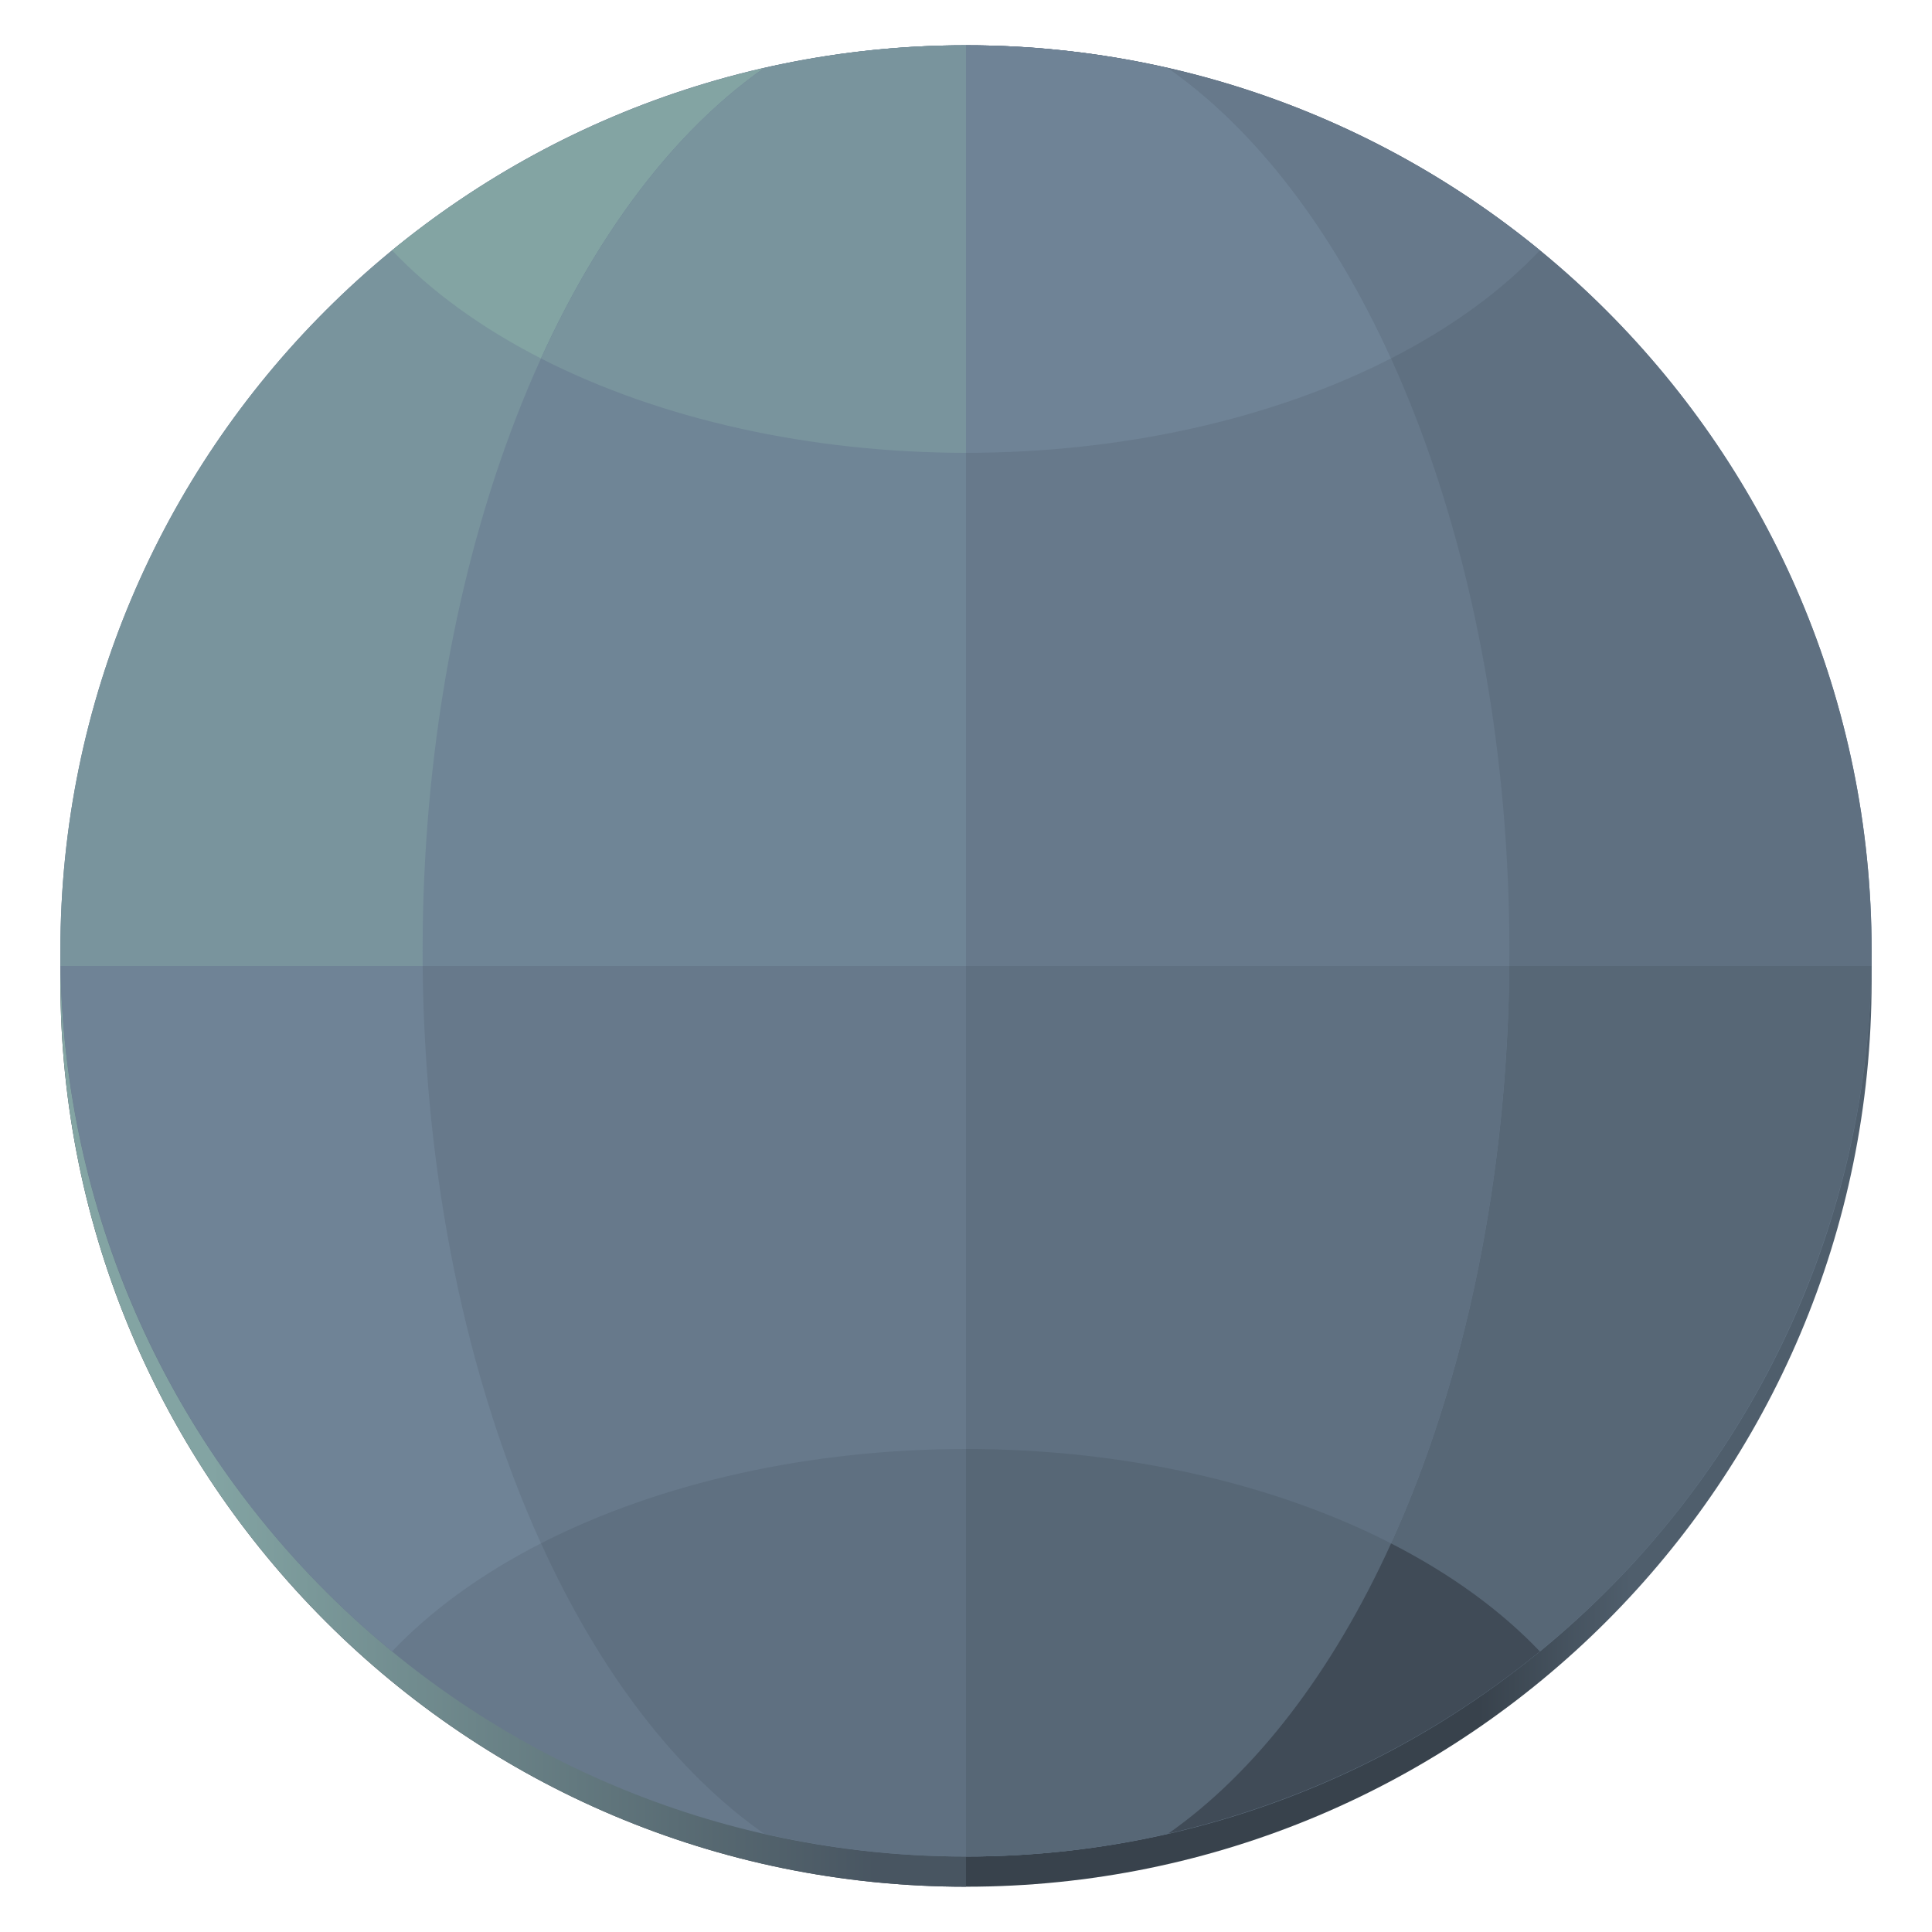
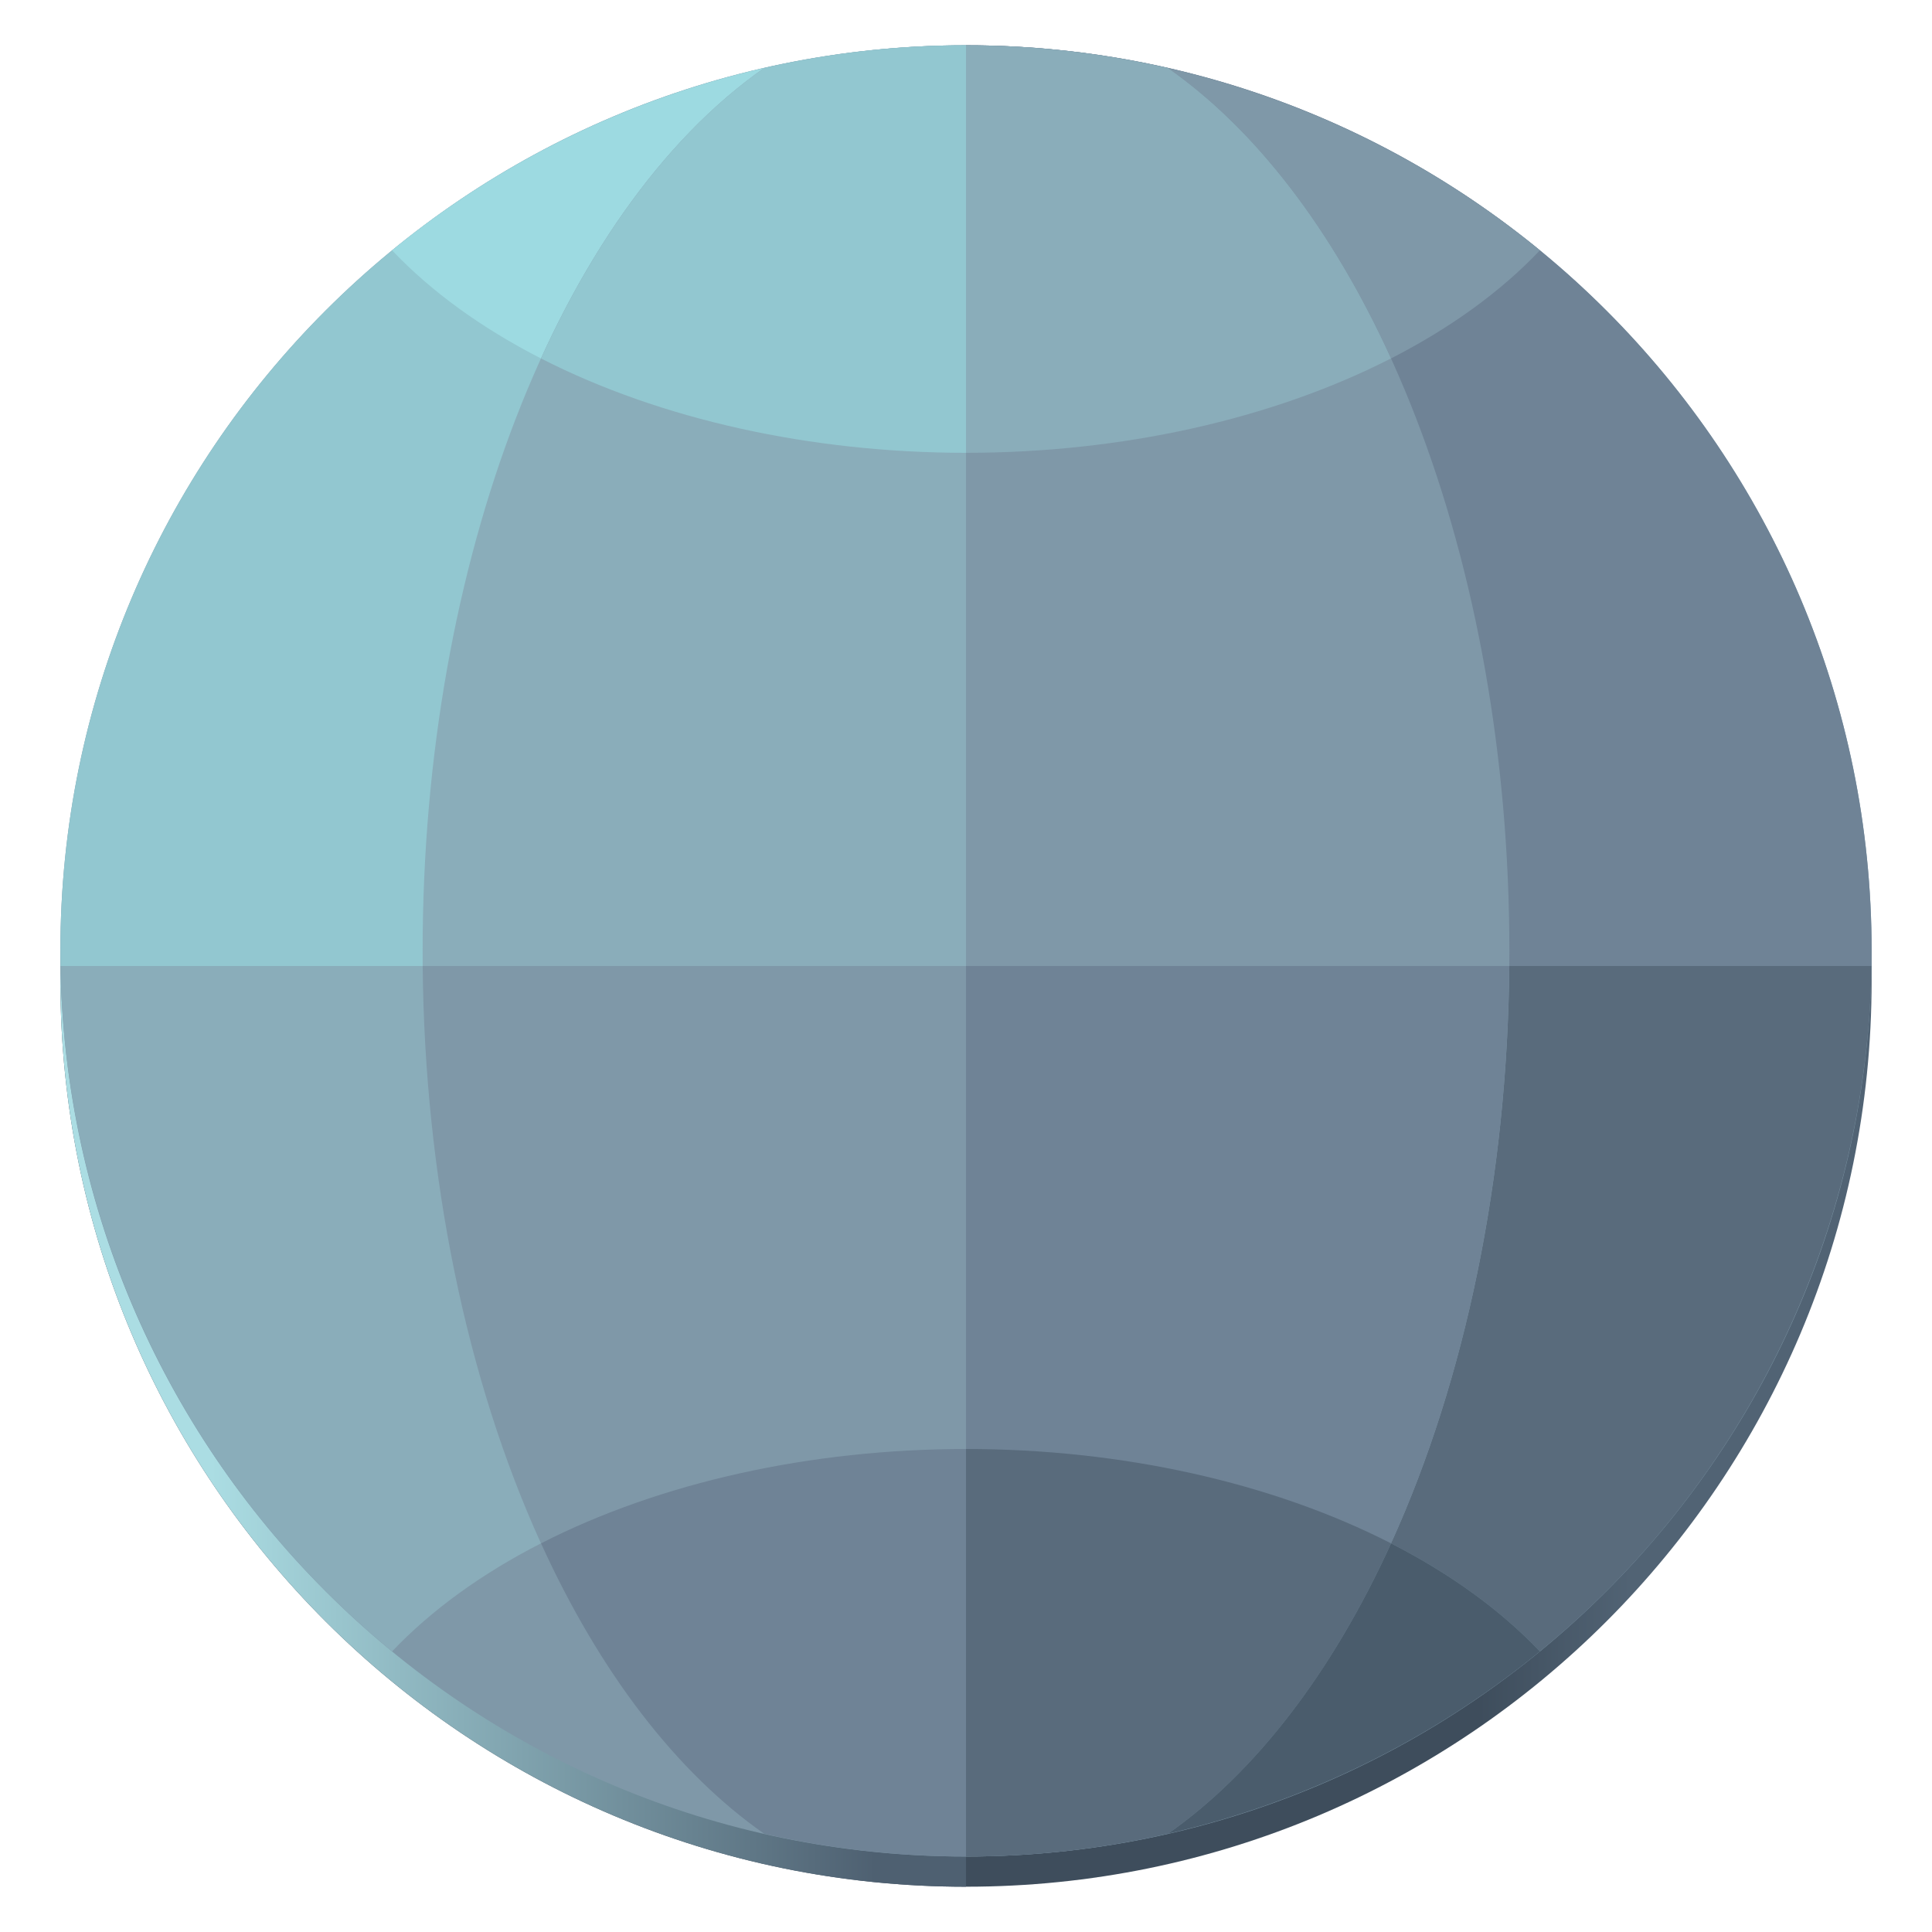
<svg xmlns="http://www.w3.org/2000/svg" height="128px" viewBox="0 0 128 128" width="128px" version="1.1" id="svg28">
  <defs id="defs28" />
  <linearGradient id="a" gradientUnits="userSpaceOnUse" x1="98" x2="108" y1="112" y2="112">
-     <stop offset="0" stop-color="#38424c" id="stop1" />
-     <stop offset="1" stop-color="#4f5e6c" id="stop2" />
+     <stop offset="0" stop-color="#3e4d5c" id="stop1" />
+     <stop offset="1" stop-color="#516374" id="stop2" />
  </linearGradient>
  <linearGradient id="b" gradientTransform="matrix(0 -1 1 0 -157 121)" gradientUnits="userSpaceOnUse" x1="1" x2="1" y1="215" y2="171">
-     <stop offset="0" stop-color="#485561" id="stop3" />
-     <stop offset="1" stop-color="#89eda9" id="stop4" style="stop-color:#83a4a3;stop-opacity:1;" />
+     <stop offset="0" stop-color="#4e6071" id="stop3" />
+     <stop offset="1" stop-color="#abdde3" id="stop4" style="stop-color:#abdde3;stop-opacity:1;" />
  </linearGradient>
  <filter id="c" height="1" width="1" x="0" y="0">
    <feColorMatrix in="SourceGraphic" type="matrix" values="0 0 0 0 1 0 0 0 0 1 0 0 0 0 1 0 0 0 1 0" id="feColorMatrix4" />
  </filter>
  <mask id="d">
    <g filter="url(#c)" id="g4">
      <rect fill-opacity="0.5" height="128" width="128" id="rect4" />
    </g>
  </mask>
  <clipPath id="e">
    <rect height="152" width="192" id="rect5" />
  </clipPath>
  <mask id="f">
    <g filter="url(#c)" id="g6">
      <rect fill-opacity="0.5" height="128" width="128" id="rect6" />
    </g>
  </mask>
  <clipPath id="g">
    <rect height="152" width="192" id="rect7" />
  </clipPath>
  <mask id="h">
    <g filter="url(#c)" id="g8">
      <rect fill-opacity="0.5" height="128" width="128" id="rect8" />
    </g>
  </mask>
  <clipPath id="i">
    <rect height="152" width="192" id="rect9" />
  </clipPath>
  <path d="m 64 5 c 33.137 0 60 26.863 60 60 s -26.863 60 -60 60 s -60 -26.863 -60 -60 s 26.863 -60 60 -60 z m 0 0" fill="url(#a)" id="path9" />
  <path d="m 64 5 c -33.137 0 -60 26.863 -60 60 s 26.863 60 60 60 z m 0 0" fill="url(#b)" id="path10" />
-   <path d="m 124 63 c 0 33.137 -26.863 60 -60 60 s -60 -26.863 -60 -60 s 26.863 -60 60 -60 s 60 26.863 60 60 z m 0 0" fill="#67798b" id="path11" />
-   <path d="m 28.004 64 c 0.125 13.914 2.883 27.367 7.836 38.25 c -3.941 2.016 -7.281 4.441 -9.863 7.16 c -13.641 -11.172 -21.676 -27.781 -21.969 -45.41 z m 0 0" fill="#6F8396" id="path12" />
-   <path d="m 64 96 v 27 c -4.5 0 -8.988 -0.508 -13.375 -1.512 c -5.801 -4.059 -10.895 -10.691 -14.781 -19.238 c 7.902 -4.039 17.867 -6.25 28.156 -6.25 z m 0 0" fill="#5f7081" id="path13" />
-   <path d="m 99.996 64 c -0.125 13.914 -2.883 27.367 -7.84 38.25 c 3.945 2.016 7.281 4.441 9.863 7.16 c 13.641 -11.172 21.676 -27.781 21.973 -45.41 z m 0 0" fill="#576776" id="path14" />
-   <path d="m 64 64 v 59 c 4.5 0 8.988 -0.508 13.375 -1.512 c 13.473 -9.434 22.391 -32.098 22.621 -57.488 z m 0 0" fill="#5f7081" id="path15" />
-   <path d="m 64 96 v 27 c 4.5 0 8.988 -0.508 13.375 -1.512 c 5.801 -4.059 10.895 -10.691 14.781 -19.238 c -7.902 -4.039 -17.867 -6.25 -28.156 -6.25 z m 0 0" fill="#576776" id="path16" />
-   <path d="m 92.16 102.25 c -3.891 8.547 -8.984 15.176 -14.781 19.238 c 9.035 -2.066 17.473 -6.203 24.645 -12.078 c -2.582 -2.719 -5.922 -5.145 -9.863 -7.16 z m 0 0" fill="#404b57" id="path17" />
-   <path d="m 64 3 c -33.137 0 -60 26.863 -60 60 c 0 0.332 0.004 0.668 0.008 1 h 59.992 z m 0 0" fill="#798b9d" id="path18" style="fill:#79949d;fill-opacity:1" />
-   <path d="m 50.625 4.508 c -9.039 2.07 -17.477 6.203 -24.648 12.078 c 2.582 2.723 5.922 5.145 9.867 7.164 c 3.891 -8.551 8.984 -15.18 14.781 -19.242 z m 0 0" fill="#8394a4" id="path19" style="fill:#83a4a3;fill-opacity:1" />
-   <path d="m 64 3 c -4.5 0 -8.984 0.508 -13.375 1.508 c -13.664 9.57 -22.625 32.734 -22.625 58.492 c 0 0.332 0 0.668 0.004 1 h 35.996 z m 0 0" fill="#6F8396" id="path20" style="fill:#6f8596;fill-opacity:1" />
-   <path d="m 64 3 c -4.5 0 -8.984 0.508 -13.375 1.508 c -5.797 4.062 -10.891 10.691 -14.781 19.242 c 7.906 4.039 17.867 6.25 28.156 6.25 z m 0 0" fill="#798b9d" id="path21" style="fill:#79949d;fill-opacity:1" />
-   <path d="m 64 3 c 33.137 0 60 26.863 60 60 c 0 0.332 -0.004 0.668 -0.008 1 h -59.992 z m 0 0" fill="#5f7081" id="path22" />
-   <path d="m 77.375 4.508 c 9.039 2.07 17.477 6.203 24.648 12.078 c -2.582 2.723 -5.922 5.145 -9.863 7.16 c -3.895 -8.547 -8.988 -15.176 -14.785 -19.238 z m 0 0" fill="#67798b" id="path23" />
-   <path d="m 64 3 c 4.5 0 8.988 0.508 13.375 1.508 c 13.664 9.57 22.625 32.734 22.625 58.492 c 0 0.332 0 0.668 -0.004 1 h -35.996 z m 0 0" fill="#67798b" id="path24" />
-   <path d="m 64 3 c 4.5 0 8.988 0.508 13.375 1.508 c 5.797 4.062 10.891 10.691 14.781 19.238 c -7.906 4.043 -17.867 6.254 -28.156 6.254 z m 0 0" fill="#6F8396" id="path25" />
+   <path d="m 124 63 c 0 33.137 -26.863 60 -60 60 s -60 -26.863 -60 -60 s 26.863 -60 60 -60 s 60 26.863 60 60 z m 0 0" fill="#7f98a8" id="path11" />
+   <path d="m 28.004 64 c 0.125 13.914 2.883 27.367 7.836 38.25 c -3.941 2.016 -7.281 4.441 -9.863 7.16 c -13.641 -11.172 -21.676 -27.781 -21.969 -45.41 z m 0 0" fill="#8aadba" id="path12" />
+   <path d="m 64 96 v 27 c -4.5 0 -8.988 -0.508 -13.375 -1.512 c -5.801 -4.059 -10.895 -10.691 -14.781 -19.238 c 7.902 -4.039 17.867 -6.25 28.156 -6.25 z m 0 0" fill="#6f8396" id="path13" />
+   <path d="m 99.996 64 c -0.125 13.914 -2.883 27.367 -7.84 38.25 c 3.945 2.016 7.281 4.441 9.863 7.16 c 13.641 -11.172 21.676 -27.781 21.973 -45.41 z m 0 0" fill="#596b7c" id="path14" />
+   <path d="m 64 64 v 59 c 4.5 0 8.988 -0.508 13.375 -1.512 c 13.473 -9.434 22.391 -32.098 22.621 -57.488 z m 0 0" fill="#6f8396" id="path15" />
+   <path d="m 64 96 v 27 c 4.5 0 8.988 -0.508 13.375 -1.512 c 5.801 -4.059 10.895 -10.691 14.781 -19.238 c -7.902 -4.039 -17.867 -6.25 -28.156 -6.25 z m 0 0" fill="#596b7c" id="path16" />
+   <path d="m 92.16 102.25 c -3.891 8.547 -8.984 15.176 -14.781 19.238 c 9.035 -2.066 17.473 -6.203 24.645 -12.078 c -2.582 -2.719 -5.922 -5.145 -9.863 -7.16 z m 0 0" fill="#4a5c6c" id="path17" />
+   <path d="m 64 3 c -33.137 0 -60 26.863 -60 60 c 0 0.332 0.004 0.668 0.008 1 h 59.992 z m 0 0" fill="#92c7d0" id="path18" style="fill:#92c7d0;fill-opacity:1" />
+   <path d="m 50.625 4.508 c -9.039 2.07 -17.477 6.203 -24.648 12.078 c 2.582 2.723 5.922 5.145 9.867 7.164 c 3.891 -8.551 8.984 -15.18 14.781 -19.242 z m 0 0" fill="#9ddae1" id="path19" style="fill:#9ddae1;fill-opacity:1" />
+   <path d="m 64 3 c -4.5 0 -8.984 0.508 -13.375 1.508 c -13.664 9.57 -22.625 32.734 -22.625 58.492 c 0 0.332 0 0.668 0.004 1 h 35.996 z m 0 0" fill="#8aadba" id="path20" style="fill:#8aadba;fill-opacity:1" />
+   <path d="m 64 3 c -4.5 0 -8.984 0.508 -13.375 1.508 c -5.797 4.062 -10.891 10.691 -14.781 19.242 c 7.906 4.039 17.867 6.25 28.156 6.25 z m 0 0" fill="#92c7d0" id="path21" style="fill:#92c7d0;fill-opacity:1" />
+   <path d="m 64 3 c 33.137 0 60 26.863 60 60 c 0 0.332 -0.004 0.668 -0.008 1 h -59.992 z m 0 0" fill="#6f8396" id="path22" />
+   <path d="m 77.375 4.508 c 9.039 2.07 17.477 6.203 24.648 12.078 c -2.582 2.723 -5.922 5.145 -9.863 7.16 c -3.895 -8.547 -8.988 -15.176 -14.785 -19.238 z m 0 0" fill="#7f98a8" id="path23" />
+   <path d="m 64 3 c 4.5 0 8.988 0.508 13.375 1.508 c 13.664 9.57 22.625 32.734 22.625 58.492 c 0 0.332 0 0.668 -0.004 1 h -35.996 z m 0 0" fill="#7f98a8" id="path24" />
+   <path d="m 64 3 c 4.5 0 8.988 0.508 13.375 1.508 c 5.797 4.062 10.891 10.691 14.781 19.238 c -7.906 4.043 -17.867 6.254 -28.156 6.254 z m 0 0" fill="#8aadba" id="path25" />
  <g clip-path="url(#e)" mask="url(#d)" transform="matrix(1 0 0 1 -8 -16)" id="g26">
    <path d="m 169.5 24 v 1 h 13 v -1 z m 0 0" fill="#2e3436" id="path26" />
  </g>
  <g clip-path="url(#g)" mask="url(#f)" transform="matrix(1 0 0 1 -8 -16)" id="g27">
    <path d="m 169.5 21 v 1 h 13 v -1 z m 0 0" fill="#2e3436" id="path27" />
  </g>
  <g clip-path="url(#i)" mask="url(#h)" transform="matrix(1 0 0 1 -8 -16)" id="g28">
    <path d="m 169.5 27 v 1 h 13 v -1 z m 0 0" fill="#2e3436" id="path28" />
  </g>
</svg>
